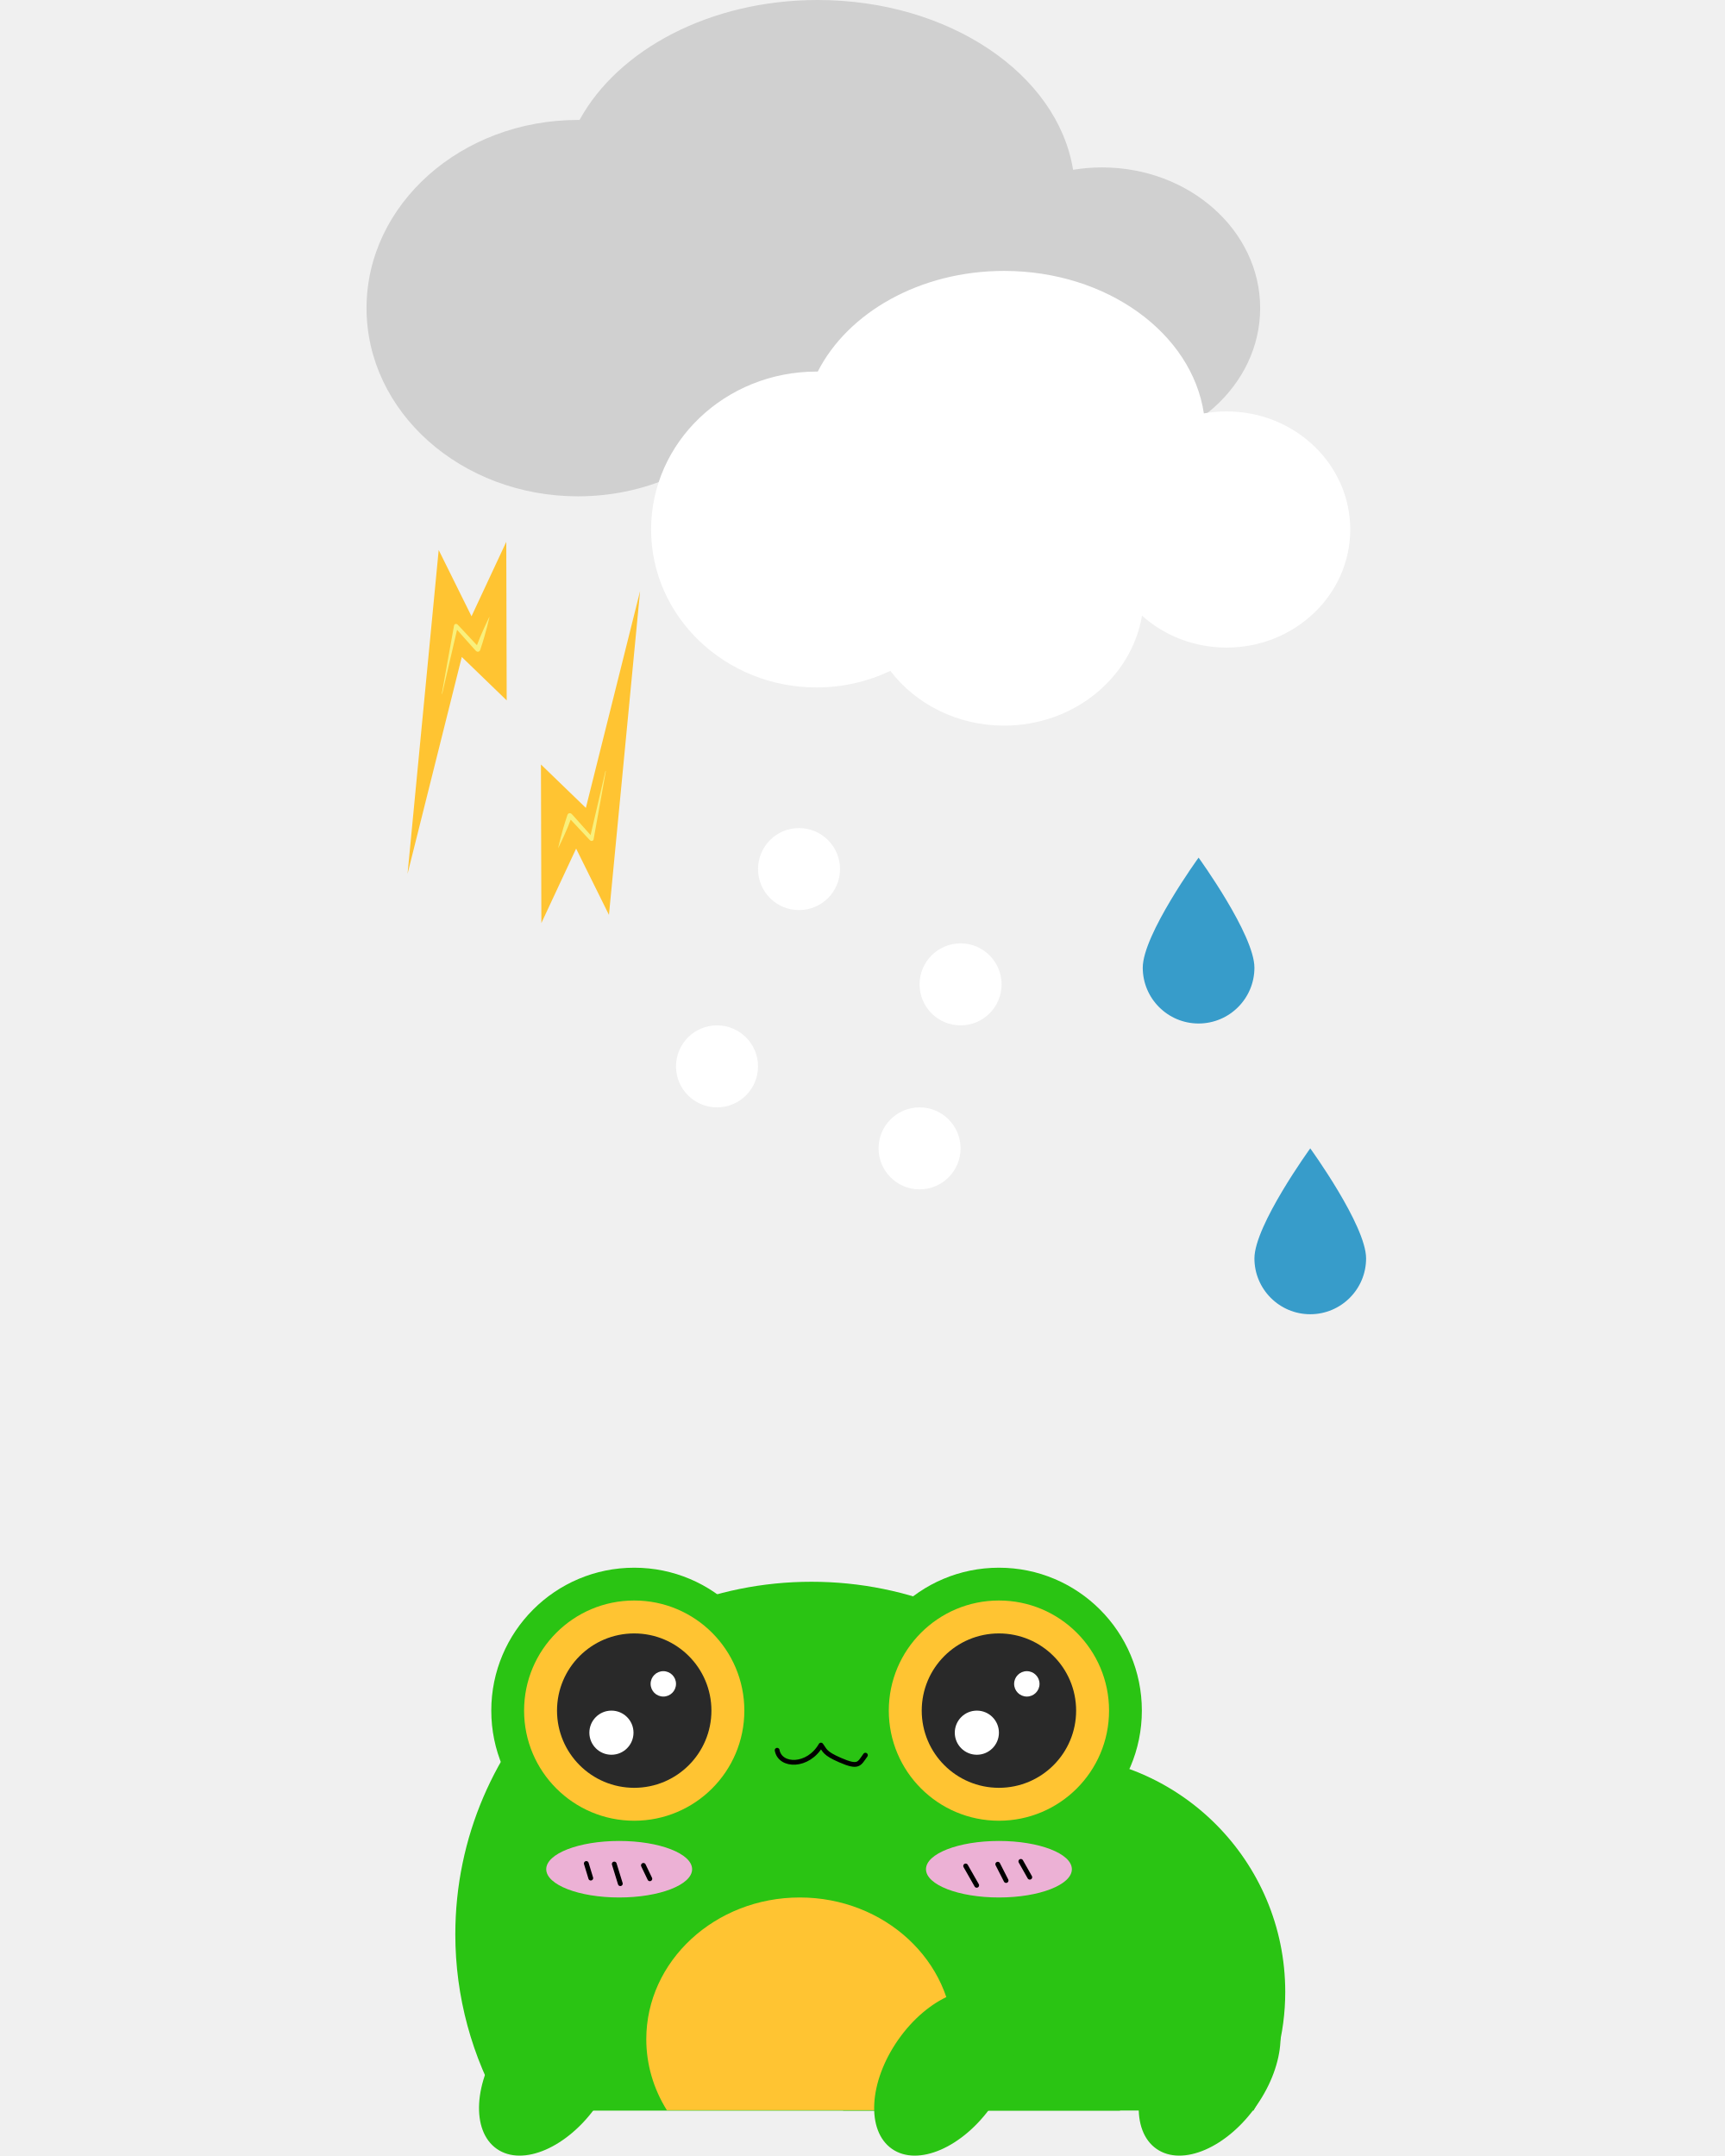
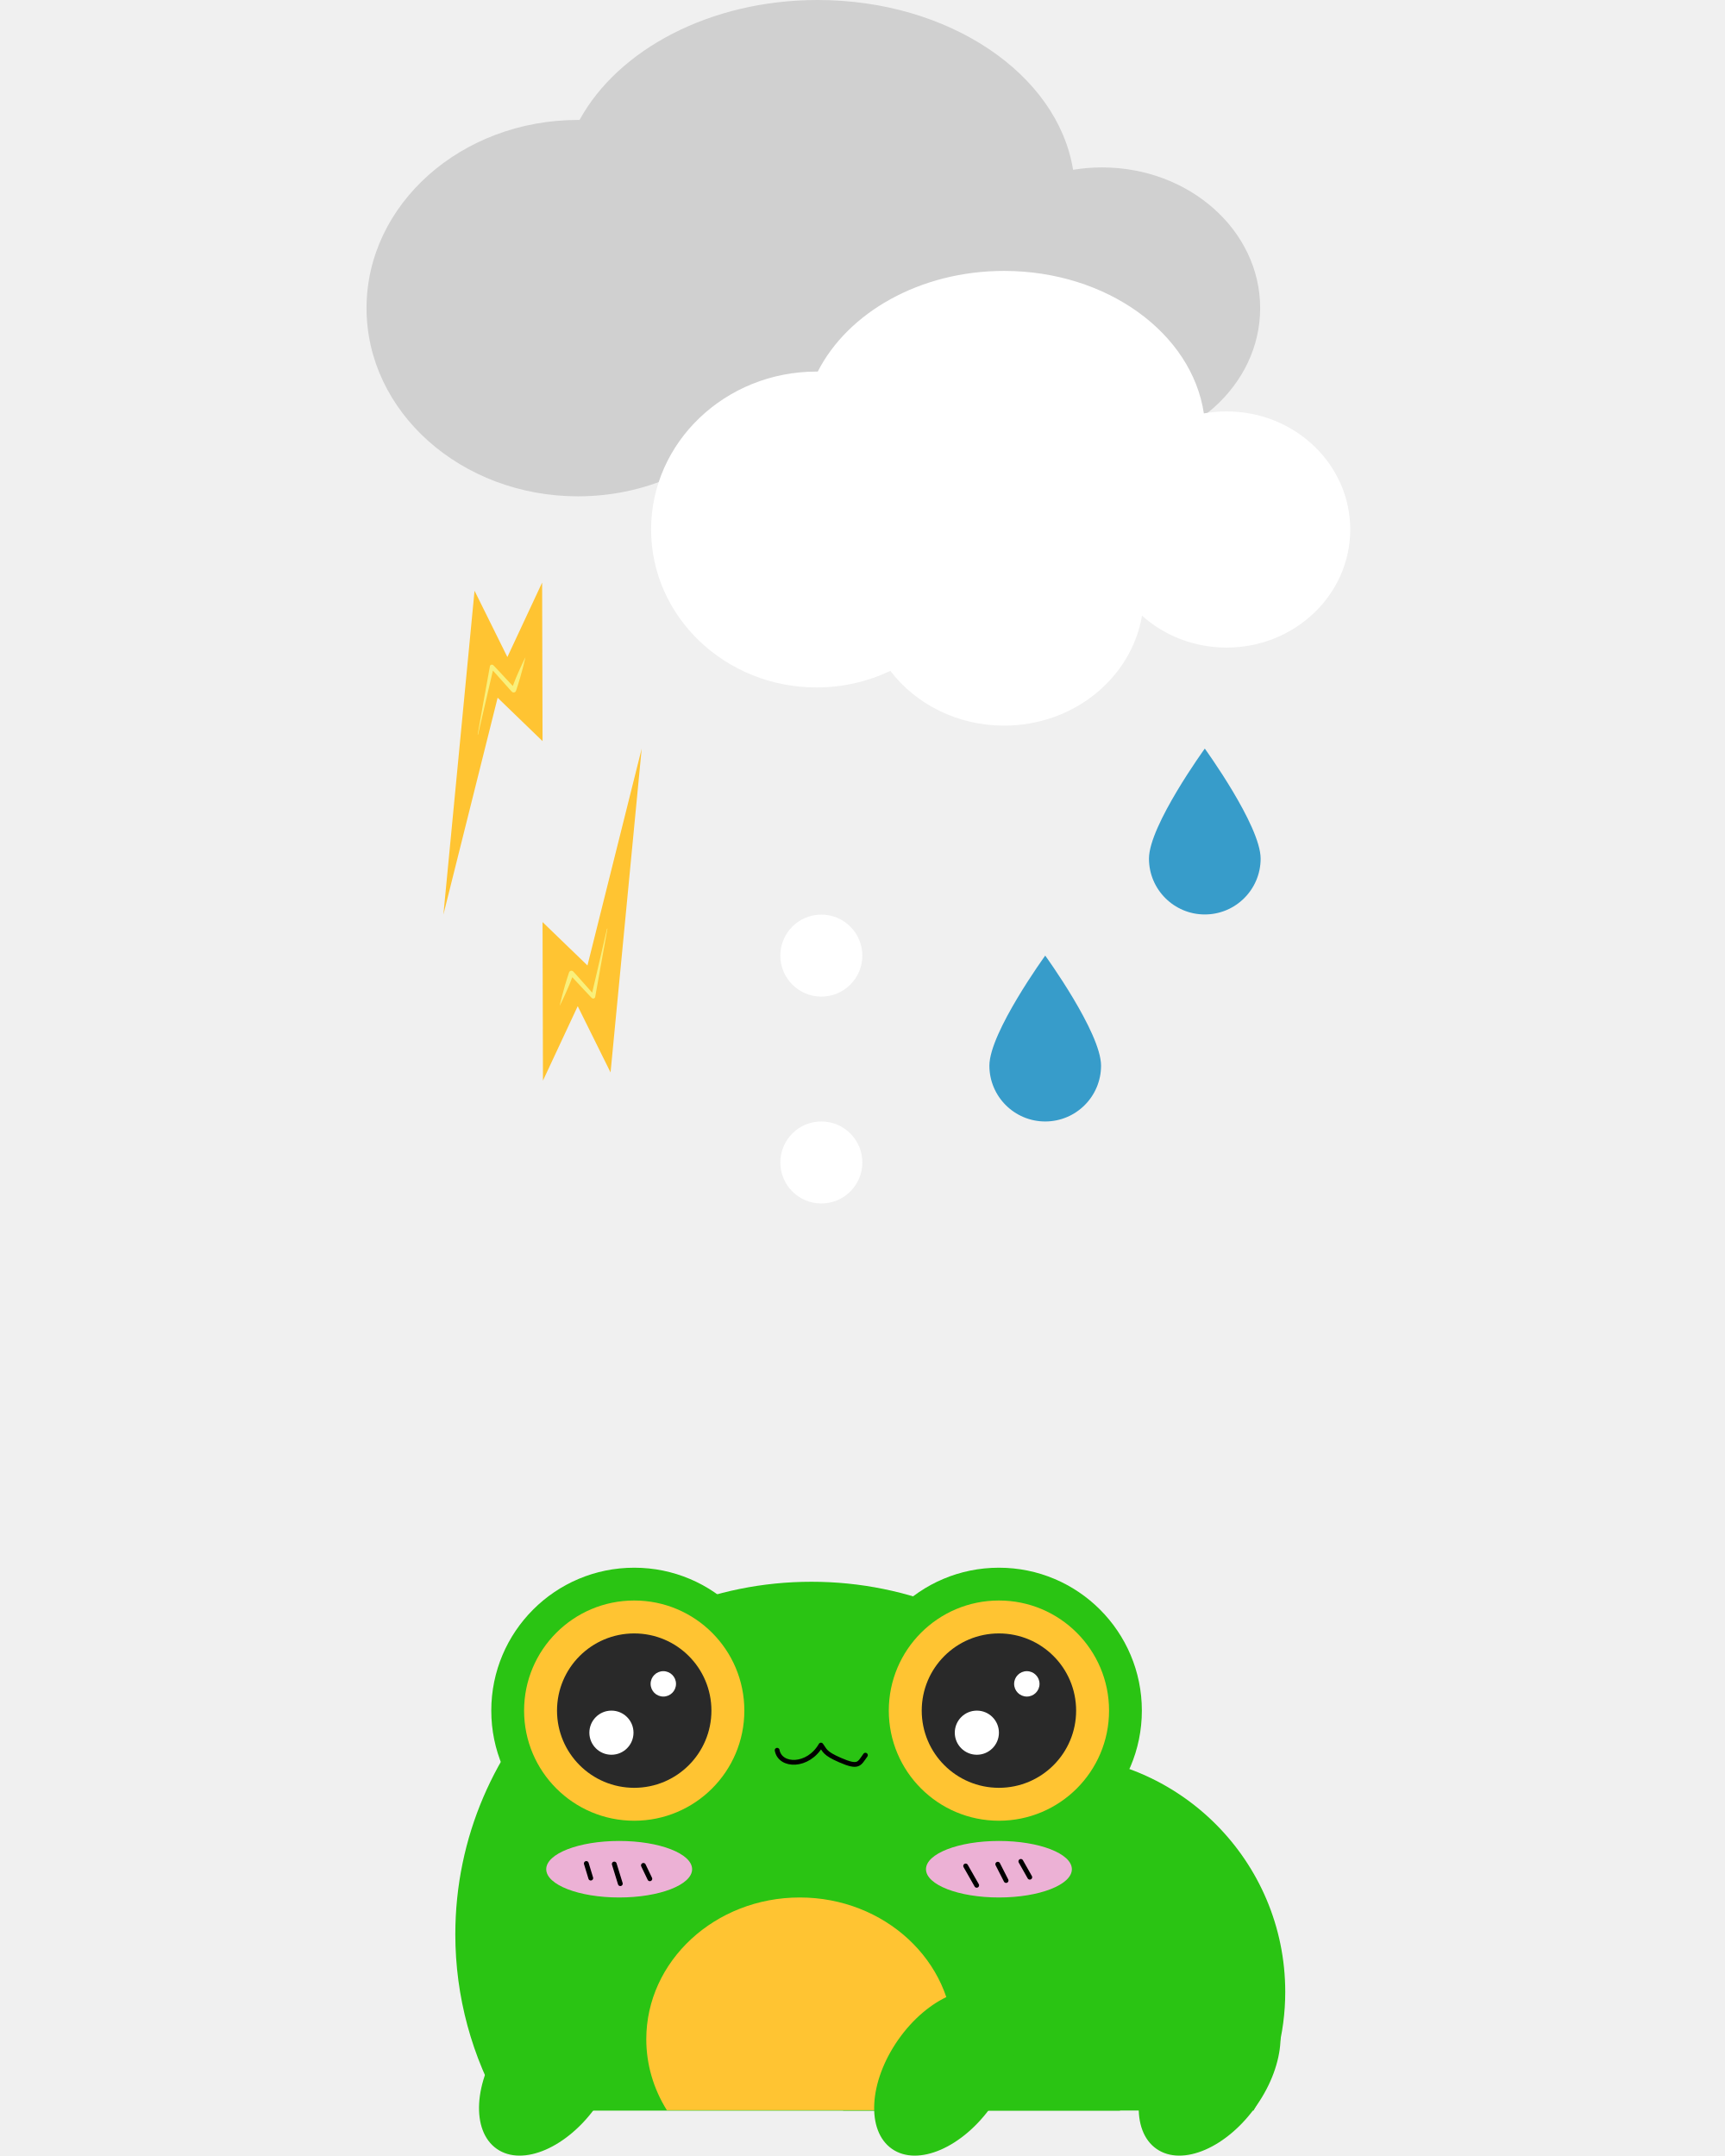
<svg xmlns="http://www.w3.org/2000/svg" width="100%" height="100%" viewBox="0 0 2250 2813" version="1.1" xml:space="preserve" style="fill-rule:evenodd;clip-rule:evenodd;stroke-linecap:round;stroke-linejoin:round;stroke-miterlimit:1.5;">
  <rect id="SQUALL" x="0" y="0" width="2250" height="2812.5" style="fill:none;" />
  <clipPath id="_clip1">
    <rect x="0" y="0" width="2250" height="2812.5" />
  </clipPath>
  <g clip-path="url(#_clip1)">
    <g>
      <path d="M877.082,621.805c-37.053,16.485 -78.847,25.762 -123.055,25.762c-152.244,0 -275.847,-110.024 -275.847,-245.543c0,-135.519 123.603,-245.543 275.847,-245.543c0.686,-0 1.372,0.002 2.058,0.007c50.161,-91.781 170.411,-156.488 310.631,-156.488c171.495,0 313.12,96.792 333.179,221.527c12.269,-2.029 24.918,-3.089 37.843,-3.089c113.83,0 206.245,82.263 206.245,183.587c0,101.325 -92.415,183.587 -206.245,183.587c-54.498,0 -104.088,-18.857 -140.977,-49.634c-17.626,96.837 -113.978,170.964 -230.044,170.964c-78.156,0 -147.374,-33.612 -189.633,-85.136Z" style="fill:#d0d0d0;" />
-       <path d="M1709.333,1498.314c0,0 -72.841,100.498 -72.841,143.568c0,40.202 32.639,72.841 72.841,72.841c40.202,0 72.841,-32.639 72.841,-72.841c0,-43.071 -72.841,-143.568 -72.841,-143.568Z" style="fill:#379cca;" />
-       <path d="M1563.651,1118.99c0,0 -72.841,100.498 -72.841,143.568c0,40.202 32.639,72.841 72.841,72.841c40.202,0 72.841,-32.639 72.841,-72.841c0,-43.071 -72.841,-143.568 -72.841,-143.568Z" style="fill:#379cca;" />
-       <circle cx="1042.395" cy="1133.924" r="53.494" style="fill:#fff;" />
-       <circle cx="935.407" cy="1391.326" r="53.494" style="fill:#fff;" />
-       <circle cx="1253.152" cy="1284.338" r="53.494" style="fill:#fff;" />
-       <circle cx="1199.658" cy="1498.314" r="53.494" style="fill:#fff;" />
+       <path d="M1363.575,1246.811c0,0 -72.841,100.498 -72.841,143.568c0,40.202 32.639,72.841 72.841,72.841c40.202,0 72.841,-32.639 72.841,-72.841c0,-43.071 -72.841,-143.568 -72.841,-143.568Z" style="fill:#379cca;" />
+       <path d="M1571.757,976.712c0,0 -72.841,100.498 -72.841,143.568c0,40.202 32.639,72.841 72.841,72.841c40.202,0 72.841,-32.639 72.841,-72.841c0,-43.071 -72.841,-143.568 -72.841,-143.568Z" style="fill:#379cca;" />
+       <circle cx="1071.506" cy="1246.811" r="53.494" style="fill:#fff;" />
+       <circle cx="1071.506" cy="1516.714" r="53.494" style="fill:#fff;" />
      <g>
-         <path d="M706.26,1204.344l-0.547,-206.876l58.595,56.629l70.756,-282.962l-40.629,422.558l-42.832,-86.493l-45.343,97.144Z" style="fill:#ffc432;" />
-         <path d="M744.502,1069.43c-3.503,9.138 -3.984,10.733 -9.264,22.322c-0.555,1.218 -6.23,13.674 -7.192,15.129c0.166,-0.66 4.316,-20.079 11.973,-42.894c0.055,-0.163 0.439,-2.378 2.483,-2.906c1.313,-0.339 2.321,0.223 2.492,0.319c1.097,0.613 1.01,0.792 25.482,28.181c4.472,-19.291 19.331,-83.386 19.356,-83.427c0.037,-0.06 0.598,-0.495 0.504,0.084c-0.404,2.492 -12.962,72.881 -15.993,89.122c-0.297,1.592 -2.259,2.366 -3.748,1.621c-0.95,-0.476 -0.878,-0.629 -26.094,-27.551Z" style="fill:#f9f07b;" />
+         <path d="M708.344,1409.921l-0.547,-206.876l58.595,56.629l70.756,-282.962l-40.629,422.558l-42.832,-86.493l-45.343,97.144Z" style="fill:#ffc432;" />
+         <path d="M746.586,1275.008c-3.503,9.138 -3.984,10.733 -9.264,22.322c-0.555,1.218 -6.23,13.674 -7.192,15.129c0.166,-0.66 4.316,-20.079 11.973,-42.894c0.055,-0.163 0.439,-2.378 2.483,-2.906c1.313,-0.339 2.321,0.223 2.492,0.319c1.097,0.613 1.01,0.792 25.482,28.181c4.472,-19.291 19.331,-83.386 19.356,-83.427c0.037,-0.06 0.598,-0.495 0.504,0.084c-0.404,2.492 -12.962,72.881 -15.993,89.122c-0.297,1.592 -2.259,2.366 -3.748,1.621c-0.95,-0.476 -0.878,-0.629 -26.094,-27.551Z" style="fill:#f9f07b;" />
      </g>
      <g>
-         <path d="M660.478,706.942l0.547,206.876l-58.595,-56.629l-70.756,282.962l40.629,-422.558l42.832,86.493l45.343,-97.144Z" style="fill:#ffc432;" />
-         <path d="M622.236,841.856c3.503,-9.138 3.984,-10.733 9.264,-22.322c0.555,-1.218 6.23,-13.674 7.192,-15.129c-0.166,0.66 -4.316,20.079 -11.973,42.894c-0.055,0.163 -0.439,2.378 -2.483,2.906c-1.313,0.339 -2.321,-0.223 -2.492,-0.319c-1.097,-0.613 -1.01,-0.792 -25.482,-28.181c-4.472,19.291 -19.331,83.386 -19.356,83.427c-0.037,0.06 -0.598,0.495 -0.504,-0.084c0.404,-2.492 12.962,-72.881 15.993,-89.122c0.297,-1.592 2.259,-2.366 3.748,-1.621c0.95,0.476 0.878,0.629 26.094,27.551Z" style="fill:#f9f07b;" />
+         <path d="M707.249,760.107l0.547,206.876l-58.595,-56.629l-70.756,282.962l40.629,-422.558l42.832,86.493l45.343,-97.144Z" style="fill:#ffc432;" />
+         <path d="M669.007,895.021c3.503,-9.138 3.984,-10.733 9.264,-22.322c0.555,-1.218 6.23,-13.674 7.192,-15.129c-0.166,0.66 -4.316,20.079 -11.973,42.894c-0.055,0.163 -0.439,2.378 -2.483,2.906c-1.313,0.339 -2.321,-0.223 -2.492,-0.319c-1.097,-0.613 -1.01,-0.792 -25.482,-28.181c-4.472,19.291 -19.331,83.386 -19.356,83.427c-0.037,0.06 -0.598,0.495 -0.504,-0.084c0.404,-2.492 12.962,-72.881 15.993,-89.122c0.297,-1.592 2.259,-2.366 3.748,-1.621c0.95,0.476 0.878,0.629 26.094,27.551Z" style="fill:#f9f07b;" />
      </g>
      <path d="M1100.035,2753.693l535.27,0c27.124,-47.047 41.403,-100.414 41.403,-154.739c0,-170.805 -138.475,-309.477 -309.038,-309.477c-170.563,0 -309.038,138.672 -309.038,309.477c0,54.325 14.28,107.692 41.403,154.739Z" style="fill:#2ac413;" />
      <path d="M656.247,2753.846l804.77,0c40.78,-69.936 62.249,-149.269 62.249,-230.025c0,-253.908 -208.196,-460.049 -464.634,-460.049c-256.439,0 -464.634,206.141 -464.634,460.049c0,80.756 21.469,160.088 62.249,230.025Z" style="fill:#2ac413;" />
      <circle cx="1303.177" cy="2231.897" r="186.465" style="fill:#2ac413;" />
      <ellipse cx="1303.177" cy="2438.826" rx="95.157" ry="36.873" style="fill:#ecb1d5;" />
      <circle cx="827.387" cy="2231.897" r="186.465" style="fill:#2ac413;" />
      <ellipse cx="807.757" cy="2438.826" rx="95.157" ry="36.873" style="fill:#ecb1d5;" />
      <circle cx="1303.177" cy="2231.897" r="143.67" style="fill:#ffc432;" />
      <circle cx="827.387" cy="2231.897" r="143.67" style="fill:#ffc432;" />
      <path d="M869.952,2753.226l346.793,0c17.573,-28.126 26.825,-60.032 26.825,-92.509c0,-102.114 -89.716,-185.018 -200.221,-185.018c-110.505,0 -200.221,82.904 -200.221,185.018c0,32.477 9.251,64.383 26.824,92.509Z" style="fill:#ffc432;" />
      <path d="M1647.381,2604.928c33.83,23.597 30.235,87.287 -8.024,142.138c-38.259,54.851 -96.787,80.225 -130.617,56.627c-33.83,-23.597 -30.235,-87.287 8.024,-142.138c38.259,-54.851 96.787,-80.225 130.617,-56.627Z" style="fill:#2ac413;" />
      <path d="M1302.249,2604.928c33.83,23.597 30.235,87.287 -8.024,142.138c-38.259,54.851 -96.787,80.225 -130.617,56.627c-33.83,-23.597 -30.235,-87.287 8.024,-142.138c38.259,-54.851 96.787,-80.225 130.617,-56.627Z" style="fill:#2ac413;" />
      <path d="M786.75,2604.928c33.83,23.597 30.235,87.287 -8.024,142.138c-38.259,54.851 -96.787,80.225 -130.617,56.627c-33.83,-23.597 -30.235,-87.287 8.024,-142.138c38.259,-54.851 96.787,-80.225 130.617,-56.627Z" style="fill:#2ac413;" />
      <path d="M1128.992,2290.022c-8.382,11.581 -8.71,16.978 -32.997,6.432c-20.716,-8.995 -19.653,-12.569 -25.001,-19.608c-16.7,29.043 -53.207,28.502 -57.143,6.767" style="fill:none;stroke:#000;stroke-width:6.25px;" />
      <circle cx="827.387" cy="2231.897" r="100.712" style="fill:#292929;" />
      <circle cx="1303.177" cy="2231.897" r="100.712" style="fill:#292929;" />
      <circle cx="1274.386" cy="2260.687" r="28.79" style="fill:#fff;" />
      <circle cx="797.667" cy="2260.687" r="28.79" style="fill:#fff;" />
      <circle cx="865.347" cy="2196.993" r="16.563" style="fill:#fff;" />
      <circle cx="1339.58" cy="2196.993" r="16.563" style="fill:#fff;" />
      <g>
        <path d="M1331.766,2428.608l11.674,20.654" style="fill:none;stroke:#000;stroke-width:6.25px;" />
        <path d="M1301.656,2432.263l10.868,21.312" style="fill:none;stroke:#000;stroke-width:6.25px;" />
        <path d="M1259.78,2434.575l14.392,25.252" style="fill:none;stroke:#000;stroke-width:6.25px;" />
        <path d="M839.388,2433.814l8.378,17.496" style="fill:none;stroke:#000;stroke-width:6.25px;" />
        <path d="M801.359,2432.022l7.896,25.651" style="fill:none;stroke:#000;stroke-width:6.25px;" />
        <path d="M764.888,2431.329l5.815,19.1" style="fill:none;stroke:#000;stroke-width:6.25px;" />
      </g>
      <path d="M1161.508,875.303c-28.989,13.834 -61.687,21.62 -96.274,21.62c-119.111,0 -215.814,-92.335 -215.814,-206.065c0,-113.73 96.703,-206.065 215.814,-206.065c0.537,-0 1.074,0.002 1.61,0.006c39.244,-77.025 133.325,-131.328 243.028,-131.328c134.172,0 244.975,81.23 260.669,185.91c9.599,-1.703 19.495,-2.593 29.607,-2.593c89.057,0 161.359,69.037 161.359,154.07c0,85.034 -72.303,154.07 -161.359,154.07c-42.638,0 -81.435,-15.825 -110.296,-41.654c-13.79,81.267 -89.173,143.476 -179.979,143.476c-61.147,0 -115.3,-28.208 -148.363,-71.448Z" style="fill:#fff;" />
    </g>
  </g>
</svg>
